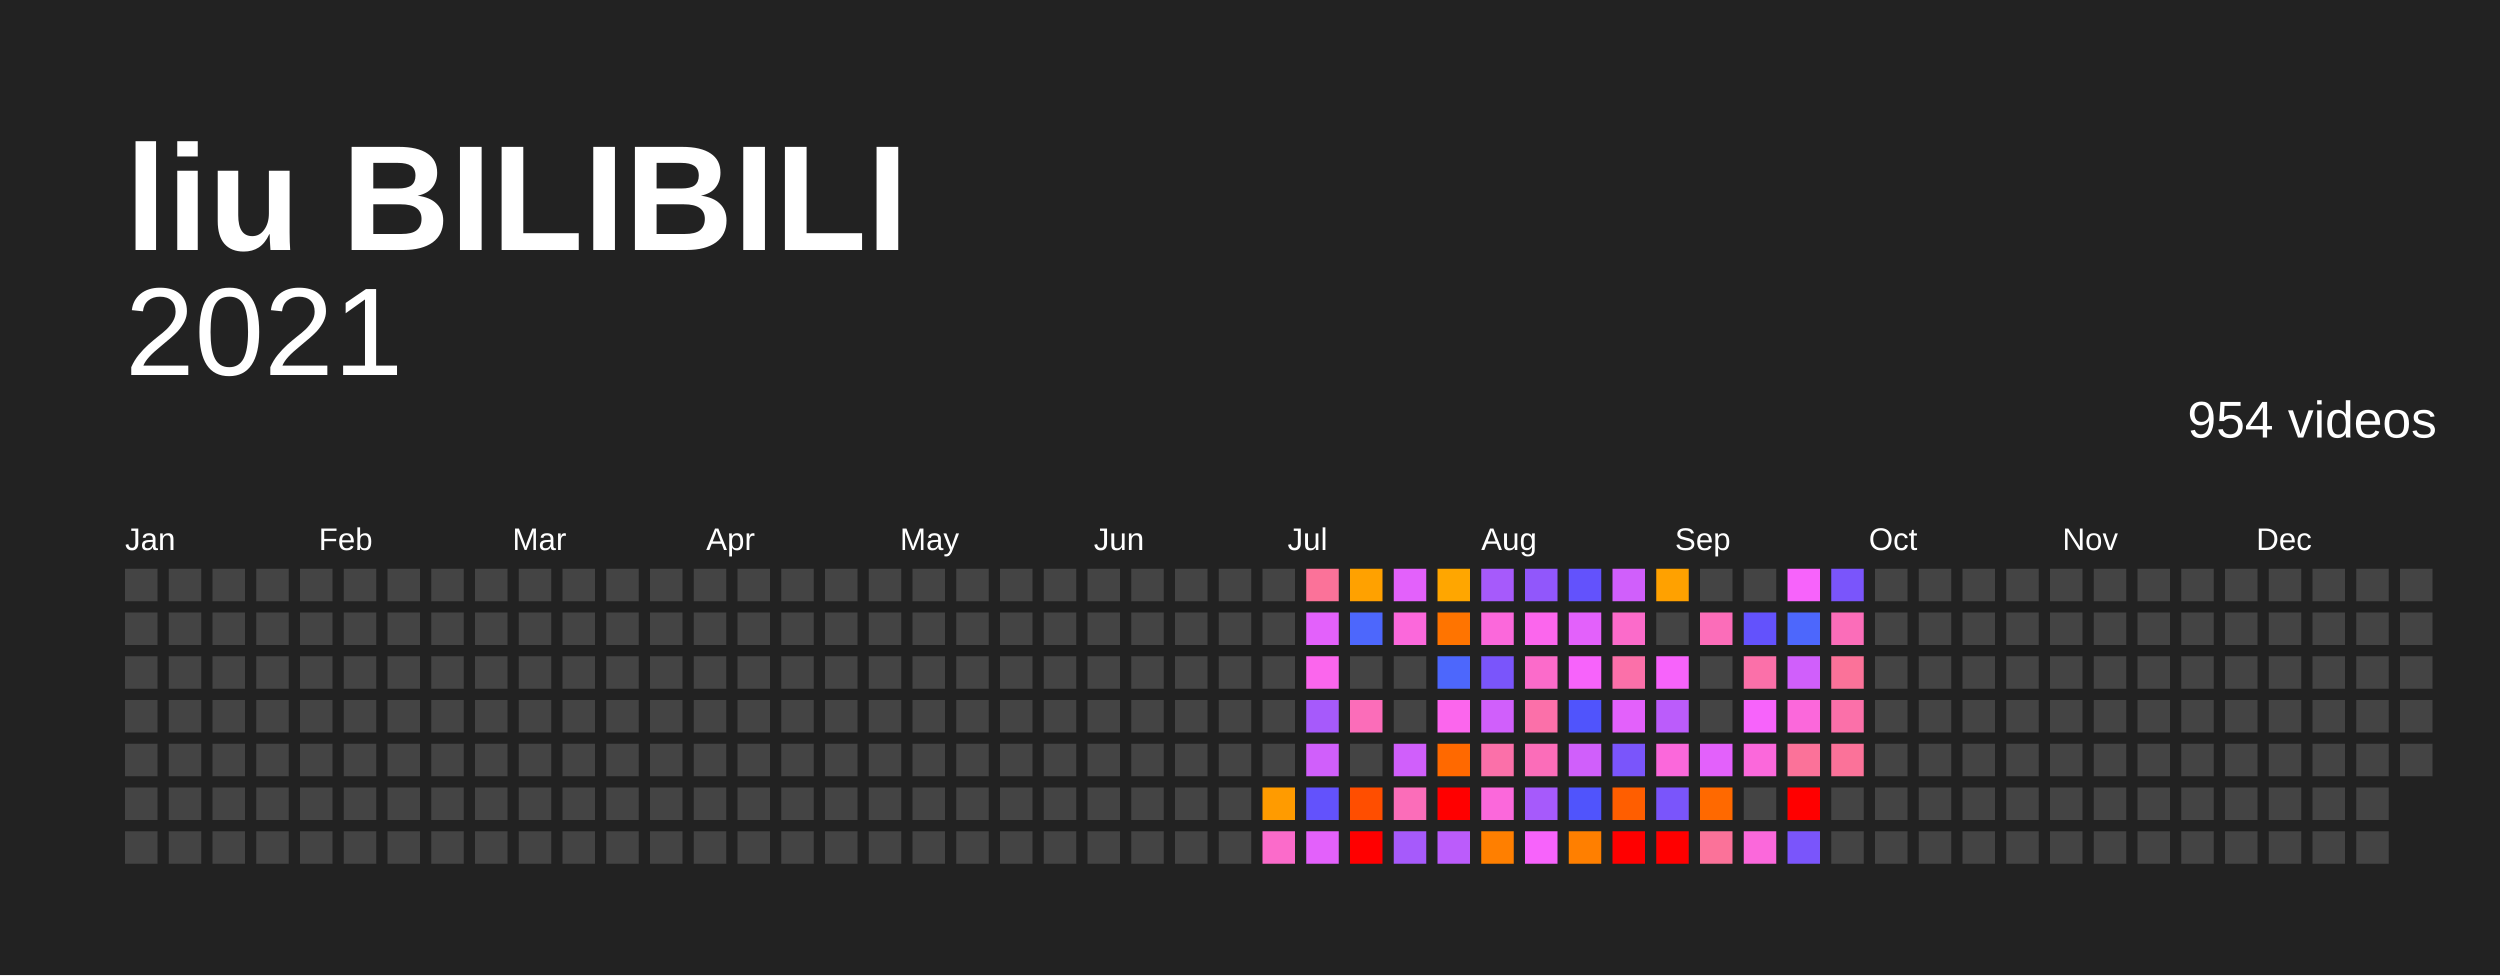
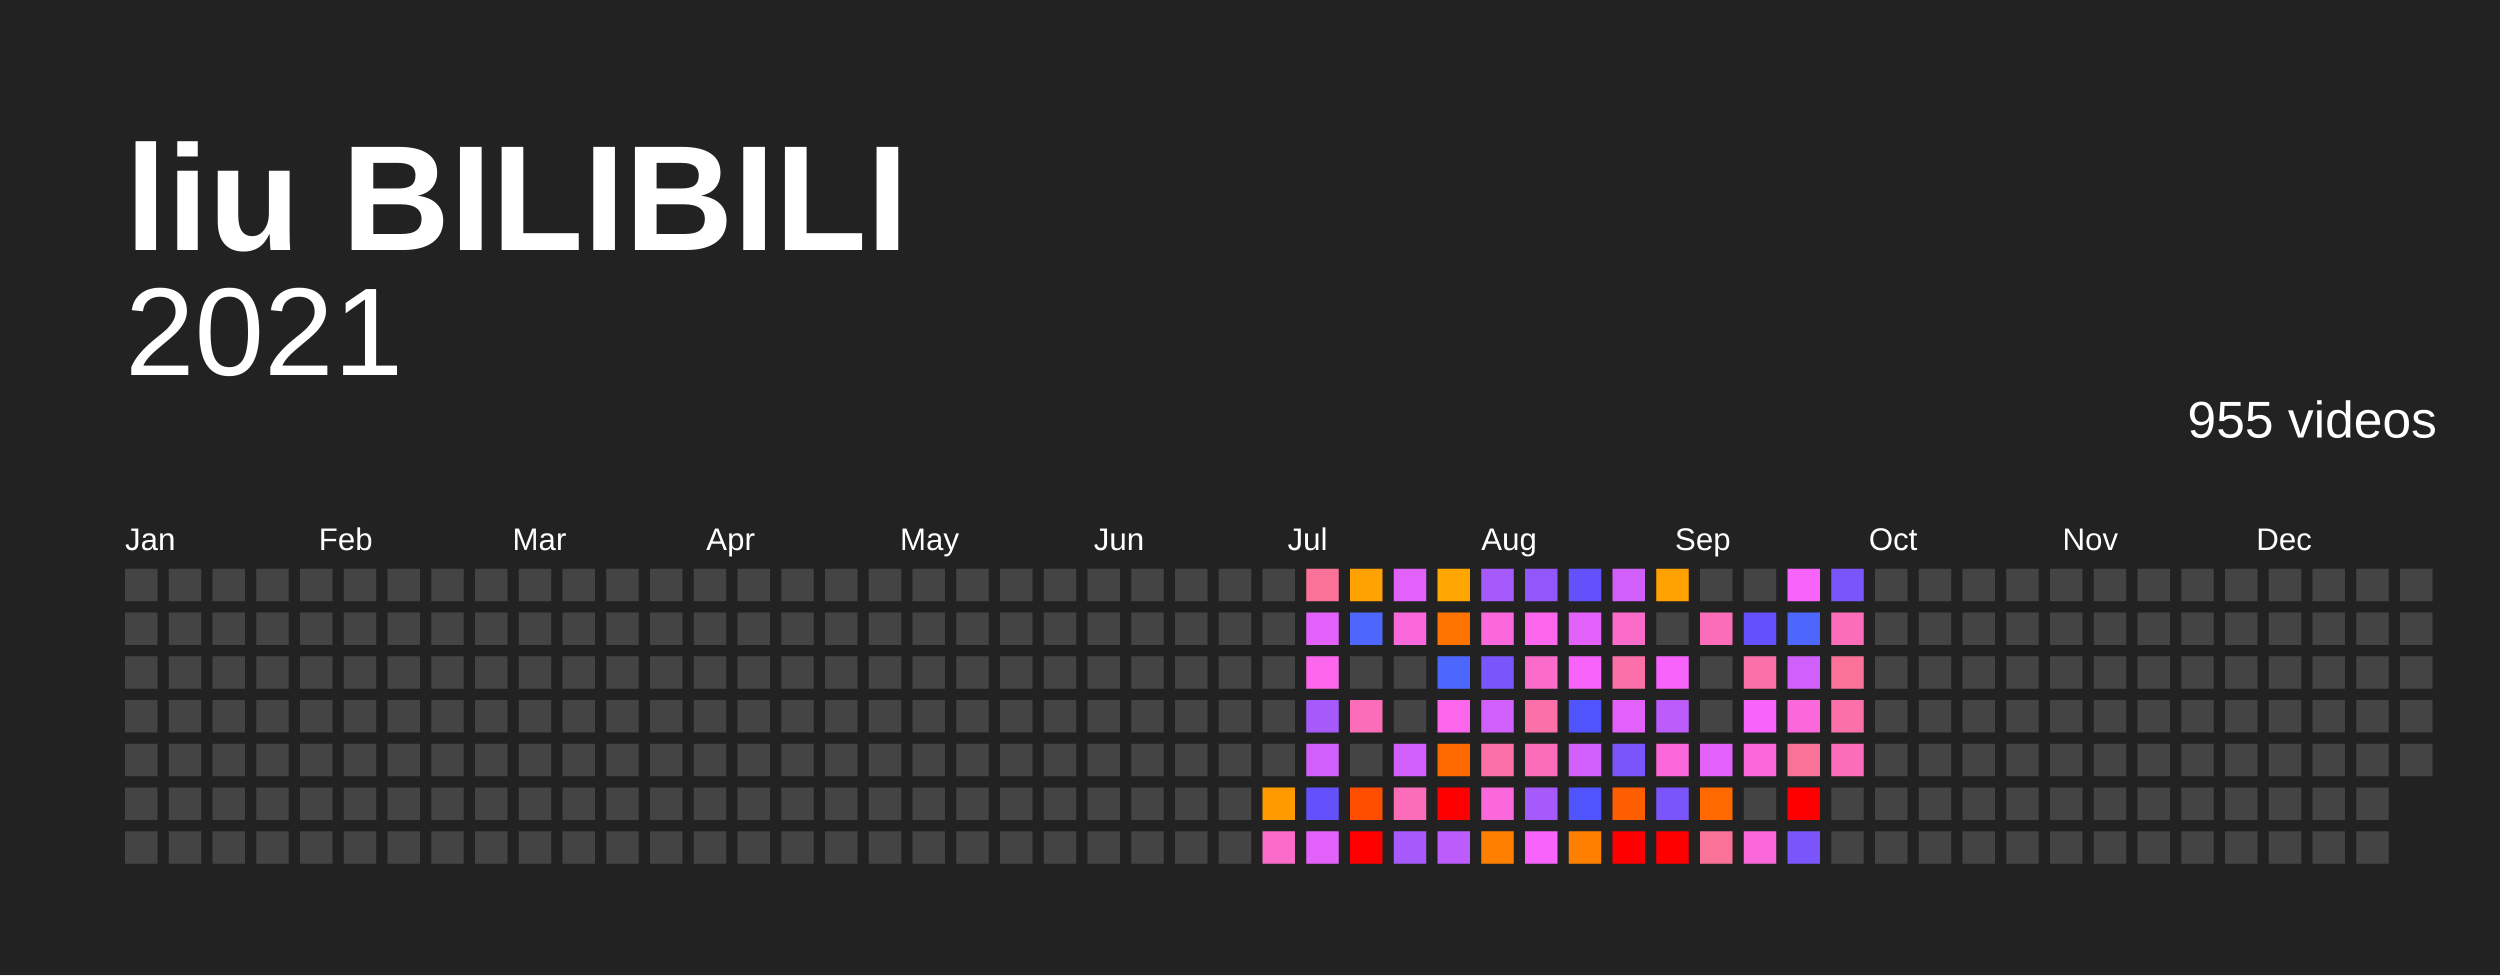
<svg xmlns="http://www.w3.org/2000/svg" baseProfile="full" height="78mm" version="1.1" viewBox="0,0,200,78" width="200mm">
  <defs />
  <rect fill="#222222" height="78" width="200" x="0" y="0" />
  <text fill="#FFFFFF" style="font-size:12px; font-family:Arial; font-weight:bold;" x="10" y="20">liu BILIBILI</text>
  <text alignment-baseline="hanging" fill="#FFFFFF" style="font-size:10.0px; font-family:Arial;" x="10" y="30">2021</text>
-   <text alignment-baseline="hanging" fill="#FFFFFF" style="font-size:4.125px; font-family:Arial;" x="175" y="35">954 videos</text>
+   <text alignment-baseline="hanging" fill="#FFFFFF" style="font-size:4.125px; font-family:Arial;" x="175" y="35">955 videos</text>
  <text fill="#FFFFFF" style="font-size:2.5px; font-family:Arial" x="10.0" y="44">Jan</text>
  <text fill="#FFFFFF" style="font-size:2.5px; font-family:Arial" x="25.5" y="44">Feb</text>
  <text fill="#FFFFFF" style="font-size:2.5px; font-family:Arial" x="41.0" y="44">Mar</text>
  <text fill="#FFFFFF" style="font-size:2.5px; font-family:Arial" x="56.5" y="44">Apr</text>
  <text fill="#FFFFFF" style="font-size:2.5px; font-family:Arial" x="72.0" y="44">May</text>
  <text fill="#FFFFFF" style="font-size:2.5px; font-family:Arial" x="87.5" y="44">Jun</text>
  <text fill="#FFFFFF" style="font-size:2.5px; font-family:Arial" x="103.0" y="44">Jul</text>
  <text fill="#FFFFFF" style="font-size:2.5px; font-family:Arial" x="118.5" y="44">Aug</text>
  <text fill="#FFFFFF" style="font-size:2.5px; font-family:Arial" x="134.0" y="44">Sep</text>
  <text fill="#FFFFFF" style="font-size:2.5px; font-family:Arial" x="149.5" y="44">Oct</text>
  <text fill="#FFFFFF" style="font-size:2.5px; font-family:Arial" x="165.0" y="44">Nov</text>
  <text fill="#FFFFFF" style="font-size:2.5px; font-family:Arial" x="180.5" y="44">Dec</text>
  <rect fill="#444444" height="2.6" width="2.6" x="10.0" y="45.5" />
  <rect fill="#444444" height="2.6" width="2.6" x="10.0" y="49.0" />
  <rect fill="#444444" height="2.6" width="2.6" x="10.0" y="52.5" />
  <rect fill="#444444" height="2.6" width="2.6" x="10.0" y="56.0" />
  <rect fill="#444444" height="2.6" width="2.6" x="10.0" y="59.5" />
  <rect fill="#444444" height="2.6" width="2.6" x="10.0" y="63.0" />
  <rect fill="#444444" height="2.6" width="2.6" x="10.0" y="66.5" />
  <rect fill="#444444" height="2.6" width="2.6" x="13.5" y="45.5" />
  <rect fill="#444444" height="2.6" width="2.6" x="13.5" y="49.0" />
  <rect fill="#444444" height="2.6" width="2.6" x="13.5" y="52.5" />
  <rect fill="#444444" height="2.6" width="2.6" x="13.5" y="56.0" />
  <rect fill="#444444" height="2.6" width="2.6" x="13.5" y="59.5" />
  <rect fill="#444444" height="2.6" width="2.6" x="13.5" y="63.0" />
  <rect fill="#444444" height="2.6" width="2.6" x="13.5" y="66.5" />
  <rect fill="#444444" height="2.6" width="2.6" x="17.0" y="45.5" />
  <rect fill="#444444" height="2.6" width="2.6" x="17.0" y="49.0" />
  <rect fill="#444444" height="2.6" width="2.6" x="17.0" y="52.5" />
  <rect fill="#444444" height="2.6" width="2.6" x="17.0" y="56.0" />
  <rect fill="#444444" height="2.6" width="2.6" x="17.0" y="59.5" />
  <rect fill="#444444" height="2.6" width="2.6" x="17.0" y="63.0" />
  <rect fill="#444444" height="2.6" width="2.6" x="17.0" y="66.5" />
  <rect fill="#444444" height="2.6" width="2.6" x="20.5" y="45.5" />
  <rect fill="#444444" height="2.6" width="2.6" x="20.5" y="49.0" />
  <rect fill="#444444" height="2.6" width="2.6" x="20.5" y="52.5" />
  <rect fill="#444444" height="2.6" width="2.6" x="20.5" y="56.0" />
  <rect fill="#444444" height="2.6" width="2.6" x="20.5" y="59.5" />
  <rect fill="#444444" height="2.6" width="2.6" x="20.5" y="63.0" />
  <rect fill="#444444" height="2.6" width="2.6" x="20.5" y="66.5" />
  <rect fill="#444444" height="2.6" width="2.6" x="24.0" y="45.5" />
  <rect fill="#444444" height="2.6" width="2.6" x="24.0" y="49.0" />
  <rect fill="#444444" height="2.6" width="2.6" x="24.0" y="52.5" />
  <rect fill="#444444" height="2.6" width="2.6" x="24.0" y="56.0" />
  <rect fill="#444444" height="2.6" width="2.6" x="24.0" y="59.5" />
  <rect fill="#444444" height="2.6" width="2.6" x="24.0" y="63.0" />
  <rect fill="#444444" height="2.6" width="2.6" x="24.0" y="66.5" />
  <rect fill="#444444" height="2.6" width="2.6" x="27.5" y="45.5" />
  <rect fill="#444444" height="2.6" width="2.6" x="27.5" y="49.0" />
  <rect fill="#444444" height="2.6" width="2.6" x="27.5" y="52.5" />
  <rect fill="#444444" height="2.6" width="2.6" x="27.5" y="56.0" />
  <rect fill="#444444" height="2.6" width="2.6" x="27.5" y="59.5" />
  <rect fill="#444444" height="2.6" width="2.6" x="27.5" y="63.0" />
  <rect fill="#444444" height="2.6" width="2.6" x="27.5" y="66.5" />
  <rect fill="#444444" height="2.6" width="2.6" x="31.0" y="45.5" />
  <rect fill="#444444" height="2.6" width="2.6" x="31.0" y="49.0" />
  <rect fill="#444444" height="2.6" width="2.6" x="31.0" y="52.5" />
  <rect fill="#444444" height="2.6" width="2.6" x="31.0" y="56.0" />
  <rect fill="#444444" height="2.6" width="2.6" x="31.0" y="59.5" />
  <rect fill="#444444" height="2.6" width="2.6" x="31.0" y="63.0" />
  <rect fill="#444444" height="2.6" width="2.6" x="31.0" y="66.5" />
  <rect fill="#444444" height="2.6" width="2.6" x="34.5" y="45.5" />
  <rect fill="#444444" height="2.6" width="2.6" x="34.5" y="49.0" />
  <rect fill="#444444" height="2.6" width="2.6" x="34.5" y="52.5" />
  <rect fill="#444444" height="2.6" width="2.6" x="34.5" y="56.0" />
  <rect fill="#444444" height="2.6" width="2.6" x="34.5" y="59.5" />
  <rect fill="#444444" height="2.6" width="2.6" x="34.5" y="63.0" />
  <rect fill="#444444" height="2.6" width="2.6" x="34.5" y="66.5" />
  <rect fill="#444444" height="2.6" width="2.6" x="38.0" y="45.5" />
  <rect fill="#444444" height="2.6" width="2.6" x="38.0" y="49.0" />
  <rect fill="#444444" height="2.6" width="2.6" x="38.0" y="52.5" />
  <rect fill="#444444" height="2.6" width="2.6" x="38.0" y="56.0" />
  <rect fill="#444444" height="2.6" width="2.6" x="38.0" y="59.5" />
  <rect fill="#444444" height="2.6" width="2.6" x="38.0" y="63.0" />
  <rect fill="#444444" height="2.6" width="2.6" x="38.0" y="66.5" />
  <rect fill="#444444" height="2.6" width="2.6" x="41.5" y="45.5" />
  <rect fill="#444444" height="2.6" width="2.6" x="41.5" y="49.0" />
  <rect fill="#444444" height="2.6" width="2.6" x="41.5" y="52.5" />
  <rect fill="#444444" height="2.6" width="2.6" x="41.5" y="56.0" />
  <rect fill="#444444" height="2.6" width="2.6" x="41.5" y="59.5" />
  <rect fill="#444444" height="2.6" width="2.6" x="41.5" y="63.0" />
  <rect fill="#444444" height="2.6" width="2.6" x="41.5" y="66.5" />
  <rect fill="#444444" height="2.6" width="2.6" x="45.0" y="45.5" />
  <rect fill="#444444" height="2.6" width="2.6" x="45.0" y="49.0" />
  <rect fill="#444444" height="2.6" width="2.6" x="45.0" y="52.5" />
  <rect fill="#444444" height="2.6" width="2.6" x="45.0" y="56.0" />
  <rect fill="#444444" height="2.6" width="2.6" x="45.0" y="59.5" />
  <rect fill="#444444" height="2.6" width="2.6" x="45.0" y="63.0" />
  <rect fill="#444444" height="2.6" width="2.6" x="45.0" y="66.5" />
  <rect fill="#444444" height="2.6" width="2.6" x="48.5" y="45.5" />
  <rect fill="#444444" height="2.6" width="2.6" x="48.5" y="49.0" />
  <rect fill="#444444" height="2.6" width="2.6" x="48.5" y="52.5" />
  <rect fill="#444444" height="2.6" width="2.6" x="48.5" y="56.0" />
  <rect fill="#444444" height="2.6" width="2.6" x="48.5" y="59.5" />
  <rect fill="#444444" height="2.6" width="2.6" x="48.5" y="63.0" />
  <rect fill="#444444" height="2.6" width="2.6" x="48.5" y="66.5" />
  <rect fill="#444444" height="2.6" width="2.6" x="52.0" y="45.5" />
  <rect fill="#444444" height="2.6" width="2.6" x="52.0" y="49.0" />
  <rect fill="#444444" height="2.6" width="2.6" x="52.0" y="52.5" />
  <rect fill="#444444" height="2.6" width="2.6" x="52.0" y="56.0" />
  <rect fill="#444444" height="2.6" width="2.6" x="52.0" y="59.5" />
  <rect fill="#444444" height="2.6" width="2.6" x="52.0" y="63.0" />
  <rect fill="#444444" height="2.6" width="2.6" x="52.0" y="66.5" />
  <rect fill="#444444" height="2.6" width="2.6" x="55.5" y="45.5" />
  <rect fill="#444444" height="2.6" width="2.6" x="55.5" y="49.0" />
  <rect fill="#444444" height="2.6" width="2.6" x="55.5" y="52.5" />
  <rect fill="#444444" height="2.6" width="2.6" x="55.5" y="56.0" />
  <rect fill="#444444" height="2.6" width="2.6" x="55.5" y="59.5" />
  <rect fill="#444444" height="2.6" width="2.6" x="55.5" y="63.0" />
  <rect fill="#444444" height="2.6" width="2.6" x="55.5" y="66.5" />
  <rect fill="#444444" height="2.6" width="2.6" x="59.0" y="45.5" />
  <rect fill="#444444" height="2.6" width="2.6" x="59.0" y="49.0" />
  <rect fill="#444444" height="2.6" width="2.6" x="59.0" y="52.5" />
  <rect fill="#444444" height="2.6" width="2.6" x="59.0" y="56.0" />
  <rect fill="#444444" height="2.6" width="2.6" x="59.0" y="59.5" />
  <rect fill="#444444" height="2.6" width="2.6" x="59.0" y="63.0" />
  <rect fill="#444444" height="2.6" width="2.6" x="59.0" y="66.5" />
  <rect fill="#444444" height="2.6" width="2.6" x="62.5" y="45.5" />
  <rect fill="#444444" height="2.6" width="2.6" x="62.5" y="49.0" />
  <rect fill="#444444" height="2.6" width="2.6" x="62.5" y="52.5" />
  <rect fill="#444444" height="2.6" width="2.6" x="62.5" y="56.0" />
  <rect fill="#444444" height="2.6" width="2.6" x="62.5" y="59.5" />
  <rect fill="#444444" height="2.6" width="2.6" x="62.5" y="63.0" />
  <rect fill="#444444" height="2.6" width="2.6" x="62.5" y="66.5" />
  <rect fill="#444444" height="2.6" width="2.6" x="66.0" y="45.5" />
  <rect fill="#444444" height="2.6" width="2.6" x="66.0" y="49.0" />
  <rect fill="#444444" height="2.6" width="2.6" x="66.0" y="52.5" />
  <rect fill="#444444" height="2.6" width="2.6" x="66.0" y="56.0" />
  <rect fill="#444444" height="2.6" width="2.6" x="66.0" y="59.5" />
  <rect fill="#444444" height="2.6" width="2.6" x="66.0" y="63.0" />
  <rect fill="#444444" height="2.6" width="2.6" x="66.0" y="66.5" />
  <rect fill="#444444" height="2.6" width="2.6" x="69.5" y="45.5" />
  <rect fill="#444444" height="2.6" width="2.6" x="69.5" y="49.0" />
  <rect fill="#444444" height="2.6" width="2.6" x="69.5" y="52.5" />
  <rect fill="#444444" height="2.6" width="2.6" x="69.5" y="56.0" />
  <rect fill="#444444" height="2.6" width="2.6" x="69.5" y="59.5" />
  <rect fill="#444444" height="2.6" width="2.6" x="69.5" y="63.0" />
  <rect fill="#444444" height="2.6" width="2.6" x="69.5" y="66.5" />
  <rect fill="#444444" height="2.6" width="2.6" x="73.0" y="45.5" />
  <rect fill="#444444" height="2.6" width="2.6" x="73.0" y="49.0" />
  <rect fill="#444444" height="2.6" width="2.6" x="73.0" y="52.5" />
  <rect fill="#444444" height="2.6" width="2.6" x="73.0" y="56.0" />
  <rect fill="#444444" height="2.6" width="2.6" x="73.0" y="59.5" />
  <rect fill="#444444" height="2.6" width="2.6" x="73.0" y="63.0" />
  <rect fill="#444444" height="2.6" width="2.6" x="73.0" y="66.5" />
  <rect fill="#444444" height="2.6" width="2.6" x="76.5" y="45.5" />
  <rect fill="#444444" height="2.6" width="2.6" x="76.5" y="49.0" />
  <rect fill="#444444" height="2.6" width="2.6" x="76.5" y="52.5" />
  <rect fill="#444444" height="2.6" width="2.6" x="76.5" y="56.0" />
  <rect fill="#444444" height="2.6" width="2.6" x="76.5" y="59.5" />
  <rect fill="#444444" height="2.6" width="2.6" x="76.5" y="63.0" />
  <rect fill="#444444" height="2.6" width="2.6" x="76.5" y="66.5" />
  <rect fill="#444444" height="2.6" width="2.6" x="80.0" y="45.5" />
  <rect fill="#444444" height="2.6" width="2.6" x="80.0" y="49.0" />
  <rect fill="#444444" height="2.6" width="2.6" x="80.0" y="52.5" />
  <rect fill="#444444" height="2.6" width="2.6" x="80.0" y="56.0" />
  <rect fill="#444444" height="2.6" width="2.6" x="80.0" y="59.5" />
  <rect fill="#444444" height="2.6" width="2.6" x="80.0" y="63.0" />
  <rect fill="#444444" height="2.6" width="2.6" x="80.0" y="66.5" />
  <rect fill="#444444" height="2.6" width="2.6" x="83.5" y="45.5" />
  <rect fill="#444444" height="2.6" width="2.6" x="83.5" y="49.0" />
  <rect fill="#444444" height="2.6" width="2.6" x="83.5" y="52.5" />
  <rect fill="#444444" height="2.6" width="2.6" x="83.5" y="56.0" />
  <rect fill="#444444" height="2.6" width="2.6" x="83.5" y="59.5" />
  <rect fill="#444444" height="2.6" width="2.6" x="83.5" y="63.0" />
  <rect fill="#444444" height="2.6" width="2.6" x="83.5" y="66.5" />
  <rect fill="#444444" height="2.6" width="2.6" x="87.0" y="45.5" />
  <rect fill="#444444" height="2.6" width="2.6" x="87.0" y="49.0" />
  <rect fill="#444444" height="2.6" width="2.6" x="87.0" y="52.5" />
  <rect fill="#444444" height="2.6" width="2.6" x="87.0" y="56.0" />
  <rect fill="#444444" height="2.6" width="2.6" x="87.0" y="59.5" />
  <rect fill="#444444" height="2.6" width="2.6" x="87.0" y="63.0" />
  <rect fill="#444444" height="2.6" width="2.6" x="87.0" y="66.5" />
  <rect fill="#444444" height="2.6" width="2.6" x="90.5" y="45.5" />
  <rect fill="#444444" height="2.6" width="2.6" x="90.5" y="49.0" />
  <rect fill="#444444" height="2.6" width="2.6" x="90.5" y="52.5" />
  <rect fill="#444444" height="2.6" width="2.6" x="90.5" y="56.0" />
  <rect fill="#444444" height="2.6" width="2.6" x="90.5" y="59.5" />
  <rect fill="#444444" height="2.6" width="2.6" x="90.5" y="63.0" />
  <rect fill="#444444" height="2.6" width="2.6" x="90.5" y="66.5" />
  <rect fill="#444444" height="2.6" width="2.6" x="94.0" y="45.5" />
  <rect fill="#444444" height="2.6" width="2.6" x="94.0" y="49.0" />
  <rect fill="#444444" height="2.6" width="2.6" x="94.0" y="52.5" />
  <rect fill="#444444" height="2.6" width="2.6" x="94.0" y="56.0" />
  <rect fill="#444444" height="2.6" width="2.6" x="94.0" y="59.5" />
  <rect fill="#444444" height="2.6" width="2.6" x="94.0" y="63.0" />
  <rect fill="#444444" height="2.6" width="2.6" x="94.0" y="66.5" />
  <rect fill="#444444" height="2.6" width="2.6" x="97.5" y="45.5" />
  <rect fill="#444444" height="2.6" width="2.6" x="97.5" y="49.0" />
  <rect fill="#444444" height="2.6" width="2.6" x="97.5" y="52.5" />
  <rect fill="#444444" height="2.6" width="2.6" x="97.5" y="56.0" />
  <rect fill="#444444" height="2.6" width="2.6" x="97.5" y="59.5" />
  <rect fill="#444444" height="2.6" width="2.6" x="97.5" y="63.0" />
  <rect fill="#444444" height="2.6" width="2.6" x="97.5" y="66.5" />
  <rect fill="#444444" height="2.6" width="2.6" x="101.0" y="45.5" />
  <rect fill="#444444" height="2.6" width="2.6" x="101.0" y="49.0" />
  <rect fill="#444444" height="2.6" width="2.6" x="101.0" y="52.5" />
  <rect fill="#444444" height="2.6" width="2.6" x="101.0" y="56.0" />
  <rect fill="#444444" height="2.6" width="2.6" x="101.0" y="59.5" />
  <rect fill="#ff9b00" height="2.6" width="2.6" x="101.0" y="63.0" />
  <rect fill="#fb6bca" height="2.6" width="2.6" x="101.0" y="66.5" />
  <rect fill="#fb7299" height="2.6" width="2.6" x="104.5" y="45.5" />
  <rect fill="#e361fb" height="2.6" width="2.6" x="104.5" y="49.0" />
  <rect fill="#fb66ed" height="2.6" width="2.6" x="104.5" y="52.5" />
  <rect fill="#a65afb" height="2.6" width="2.6" x="104.5" y="56.0" />
  <rect fill="#d05ffb" height="2.6" width="2.6" x="104.5" y="59.5" />
  <rect fill="#6352fc" height="2.6" width="2.6" x="104.5" y="63.0" />
  <rect fill="#e361fb" height="2.6" width="2.6" x="104.5" y="66.5" />
  <rect fill="#ffa100" height="2.6" width="2.6" x="108.0" y="45.5" />
  <rect fill="#4d67fc" height="2.6" width="2.6" x="108.0" y="49.0" />
  <rect fill="#444444" height="2.6" width="2.6" x="108.0" y="52.5" />
  <rect fill="#fb6db9" height="2.6" width="2.6" x="108.0" y="56.0" />
  <rect fill="#444444" height="2.6" width="2.6" x="108.0" y="59.5" />
  <rect fill="#ff4e00" height="2.6" width="2.6" x="108.0" y="63.0" />
  <rect fill="red" height="2.6" width="2.6" x="108.0" y="66.5" />
  <rect fill="#e361fb" height="2.6" width="2.6" x="111.5" y="45.5" />
  <rect fill="#fb68db" height="2.6" width="2.6" x="111.5" y="49.0" />
  <rect fill="#444444" height="2.6" width="2.6" x="111.5" y="52.5" />
  <rect fill="#444444" height="2.6" width="2.6" x="111.5" y="56.0" />
  <rect fill="#d05ffb" height="2.6" width="2.6" x="111.5" y="59.5" />
  <rect fill="#fb6db9" height="2.6" width="2.6" x="111.5" y="63.0" />
  <rect fill="#a65afb" height="2.6" width="2.6" x="111.5" y="66.5" />
  <rect fill="#ffa600" height="2.6" width="2.6" x="115.0" y="45.5" />
  <rect fill="#ff7400" height="2.6" width="2.6" x="115.0" y="49.0" />
  <rect fill="#4d67fc" height="2.6" width="2.6" x="115.0" y="52.5" />
  <rect fill="#fb66ed" height="2.6" width="2.6" x="115.0" y="56.0" />
  <rect fill="#ff6900" height="2.6" width="2.6" x="115.0" y="59.5" />
  <rect fill="red" height="2.6" width="2.6" x="115.0" y="63.0" />
  <rect fill="#bb5cfb" height="2.6" width="2.6" x="115.0" y="66.5" />
  <rect fill="#a65afb" height="2.6" width="2.6" x="118.5" y="45.5" />
  <rect fill="#fb68db" height="2.6" width="2.6" x="118.5" y="49.0" />
  <rect fill="#7a55fb" height="2.6" width="2.6" x="118.5" y="52.5" />
  <rect fill="#d05ffb" height="2.6" width="2.6" x="118.5" y="56.0" />
  <rect fill="#fb70a9" height="2.6" width="2.6" x="118.5" y="59.5" />
  <rect fill="#fb68db" height="2.6" width="2.6" x="118.5" y="63.0" />
  <rect fill="#ff7f00" height="2.6" width="2.6" x="118.5" y="66.5" />
  <rect fill="#9157fb" height="2.6" width="2.6" x="122.0" y="45.5" />
  <rect fill="#fb66ed" height="2.6" width="2.6" x="122.0" y="49.0" />
  <rect fill="#fb6bca" height="2.6" width="2.6" x="122.0" y="52.5" />
  <rect fill="#fb70a9" height="2.6" width="2.6" x="122.0" y="56.0" />
  <rect fill="#fb6db9" height="2.6" width="2.6" x="122.0" y="59.5" />
  <rect fill="#a65afb" height="2.6" width="2.6" x="122.0" y="63.0" />
  <rect fill="#f763fb" height="2.6" width="2.6" x="122.0" y="66.5" />
  <rect fill="#6352fc" height="2.6" width="2.6" x="125.5" y="45.5" />
  <rect fill="#e361fb" height="2.6" width="2.6" x="125.5" y="49.0" />
  <rect fill="#f763fb" height="2.6" width="2.6" x="125.5" y="52.5" />
  <rect fill="#5054fc" height="2.6" width="2.6" x="125.5" y="56.0" />
  <rect fill="#d05ffb" height="2.6" width="2.6" x="125.5" y="59.5" />
  <rect fill="#5054fc" height="2.6" width="2.6" x="125.5" y="63.0" />
  <rect fill="#ff7f00" height="2.6" width="2.6" x="125.5" y="66.5" />
  <rect fill="#d05ffb" height="2.6" width="2.6" x="129.0" y="45.5" />
  <rect fill="#fb6bca" height="2.6" width="2.6" x="129.0" y="49.0" />
  <rect fill="#fb70a9" height="2.6" width="2.6" x="129.0" y="52.5" />
  <rect fill="#e361fb" height="2.6" width="2.6" x="129.0" y="56.0" />
  <rect fill="#7a55fb" height="2.6" width="2.6" x="129.0" y="59.5" />
  <rect fill="#ff5e00" height="2.6" width="2.6" x="129.0" y="63.0" />
  <rect fill="red" height="2.6" width="2.6" x="129.0" y="66.5" />
  <rect fill="#ffa100" height="2.6" width="2.6" x="132.5" y="45.5" />
  <rect fill="#444444" height="2.6" width="2.6" x="132.5" y="49.0" />
  <rect fill="#f763fb" height="2.6" width="2.6" x="132.5" y="52.5" />
  <rect fill="#bb5cfb" height="2.6" width="2.6" x="132.5" y="56.0" />
  <rect fill="#fb68db" height="2.6" width="2.6" x="132.5" y="59.5" />
  <rect fill="#7a55fb" height="2.6" width="2.6" x="132.5" y="63.0" />
  <rect fill="red" height="2.6" width="2.6" x="132.5" y="66.5" />
  <rect fill="#444444" height="2.6" width="2.6" x="136.0" y="45.5" />
  <rect fill="#fb6db9" height="2.6" width="2.6" x="136.0" y="49.0" />
  <rect fill="#444444" height="2.6" width="2.6" x="136.0" y="52.5" />
  <rect fill="#444444" height="2.6" width="2.6" x="136.0" y="56.0" />
  <rect fill="#e361fb" height="2.6" width="2.6" x="136.0" y="59.5" />
  <rect fill="#ff6900" height="2.6" width="2.6" x="136.0" y="63.0" />
  <rect fill="#fb7299" height="2.6" width="2.6" x="136.0" y="66.5" />
  <rect fill="#444444" height="2.6" width="2.6" x="139.5" y="45.5" />
  <rect fill="#6352fc" height="2.6" width="2.6" x="139.5" y="49.0" />
  <rect fill="#fb70a9" height="2.6" width="2.6" x="139.5" y="52.5" />
  <rect fill="#f763fb" height="2.6" width="2.6" x="139.5" y="56.0" />
  <rect fill="#fb68db" height="2.6" width="2.6" x="139.5" y="59.5" />
  <rect fill="#444444" height="2.6" width="2.6" x="139.5" y="63.0" />
  <rect fill="#fb68db" height="2.6" width="2.6" x="139.5" y="66.5" />
  <rect fill="#f763fb" height="2.6" width="2.6" x="143.0" y="45.5" />
  <rect fill="#4d67fc" height="2.6" width="2.6" x="143.0" y="49.0" />
  <rect fill="#d05ffb" height="2.6" width="2.6" x="143.0" y="52.5" />
  <rect fill="#fb68db" height="2.6" width="2.6" x="143.0" y="56.0" />
  <rect fill="#fb7299" height="2.6" width="2.6" x="143.0" y="59.5" />
  <rect fill="red" height="2.6" width="2.6" x="143.0" y="63.0" />
  <rect fill="#7a55fb" height="2.6" width="2.6" x="143.0" y="66.5" />
  <rect fill="#7a55fb" height="2.6" width="2.6" x="146.5" y="45.5" />
  <rect fill="#fb6db9" height="2.6" width="2.6" x="146.5" y="49.0" />
  <rect fill="#fb7299" height="2.6" width="2.6" x="146.5" y="52.5" />
  <rect fill="#fb70a9" height="2.6" width="2.6" x="146.5" y="56.0" />
-   <rect fill="#fb7299" height="2.6" width="2.6" x="146.5" y="59.5" />
+   <rect fill="#fb6db9" height="2.6" width="2.6" x="146.5" y="59.5" />
  <rect fill="#444444" height="2.6" width="2.6" x="146.5" y="63.0" />
  <rect fill="#444444" height="2.6" width="2.6" x="146.5" y="66.5" />
  <rect fill="#444444" height="2.6" width="2.6" x="150.0" y="45.5" />
  <rect fill="#444444" height="2.6" width="2.6" x="150.0" y="49.0" />
  <rect fill="#444444" height="2.6" width="2.6" x="150.0" y="52.5" />
  <rect fill="#444444" height="2.6" width="2.6" x="150.0" y="56.0" />
  <rect fill="#444444" height="2.6" width="2.6" x="150.0" y="59.5" />
  <rect fill="#444444" height="2.6" width="2.6" x="150.0" y="63.0" />
  <rect fill="#444444" height="2.6" width="2.6" x="150.0" y="66.5" />
  <rect fill="#444444" height="2.6" width="2.6" x="153.5" y="45.5" />
  <rect fill="#444444" height="2.6" width="2.6" x="153.5" y="49.0" />
  <rect fill="#444444" height="2.6" width="2.6" x="153.5" y="52.5" />
  <rect fill="#444444" height="2.6" width="2.6" x="153.5" y="56.0" />
  <rect fill="#444444" height="2.6" width="2.6" x="153.5" y="59.5" />
  <rect fill="#444444" height="2.6" width="2.6" x="153.5" y="63.0" />
  <rect fill="#444444" height="2.6" width="2.6" x="153.5" y="66.5" />
  <rect fill="#444444" height="2.6" width="2.6" x="157.0" y="45.5" />
  <rect fill="#444444" height="2.6" width="2.6" x="157.0" y="49.0" />
  <rect fill="#444444" height="2.6" width="2.6" x="157.0" y="52.5" />
  <rect fill="#444444" height="2.6" width="2.6" x="157.0" y="56.0" />
  <rect fill="#444444" height="2.6" width="2.6" x="157.0" y="59.5" />
  <rect fill="#444444" height="2.6" width="2.6" x="157.0" y="63.0" />
  <rect fill="#444444" height="2.6" width="2.6" x="157.0" y="66.5" />
  <rect fill="#444444" height="2.6" width="2.6" x="160.5" y="45.5" />
  <rect fill="#444444" height="2.6" width="2.6" x="160.5" y="49.0" />
  <rect fill="#444444" height="2.6" width="2.6" x="160.5" y="52.5" />
  <rect fill="#444444" height="2.6" width="2.6" x="160.5" y="56.0" />
  <rect fill="#444444" height="2.6" width="2.6" x="160.5" y="59.5" />
  <rect fill="#444444" height="2.6" width="2.6" x="160.5" y="63.0" />
  <rect fill="#444444" height="2.6" width="2.6" x="160.5" y="66.5" />
  <rect fill="#444444" height="2.6" width="2.6" x="164.0" y="45.5" />
  <rect fill="#444444" height="2.6" width="2.6" x="164.0" y="49.0" />
  <rect fill="#444444" height="2.6" width="2.6" x="164.0" y="52.5" />
  <rect fill="#444444" height="2.6" width="2.6" x="164.0" y="56.0" />
  <rect fill="#444444" height="2.6" width="2.6" x="164.0" y="59.5" />
  <rect fill="#444444" height="2.6" width="2.6" x="164.0" y="63.0" />
  <rect fill="#444444" height="2.6" width="2.6" x="164.0" y="66.5" />
  <rect fill="#444444" height="2.6" width="2.6" x="167.5" y="45.5" />
  <rect fill="#444444" height="2.6" width="2.6" x="167.5" y="49.0" />
  <rect fill="#444444" height="2.6" width="2.6" x="167.5" y="52.5" />
  <rect fill="#444444" height="2.6" width="2.6" x="167.5" y="56.0" />
  <rect fill="#444444" height="2.6" width="2.6" x="167.5" y="59.5" />
  <rect fill="#444444" height="2.6" width="2.6" x="167.5" y="63.0" />
  <rect fill="#444444" height="2.6" width="2.6" x="167.5" y="66.5" />
  <rect fill="#444444" height="2.6" width="2.6" x="171.0" y="45.5" />
  <rect fill="#444444" height="2.6" width="2.6" x="171.0" y="49.0" />
  <rect fill="#444444" height="2.6" width="2.6" x="171.0" y="52.5" />
  <rect fill="#444444" height="2.6" width="2.6" x="171.0" y="56.0" />
  <rect fill="#444444" height="2.6" width="2.6" x="171.0" y="59.5" />
  <rect fill="#444444" height="2.6" width="2.6" x="171.0" y="63.0" />
  <rect fill="#444444" height="2.6" width="2.6" x="171.0" y="66.5" />
  <rect fill="#444444" height="2.6" width="2.6" x="174.5" y="45.5" />
  <rect fill="#444444" height="2.6" width="2.6" x="174.5" y="49.0" />
  <rect fill="#444444" height="2.6" width="2.6" x="174.5" y="52.5" />
  <rect fill="#444444" height="2.6" width="2.6" x="174.5" y="56.0" />
  <rect fill="#444444" height="2.6" width="2.6" x="174.5" y="59.5" />
  <rect fill="#444444" height="2.6" width="2.6" x="174.5" y="63.0" />
  <rect fill="#444444" height="2.6" width="2.6" x="174.5" y="66.5" />
  <rect fill="#444444" height="2.6" width="2.6" x="178.0" y="45.5" />
  <rect fill="#444444" height="2.6" width="2.6" x="178.0" y="49.0" />
  <rect fill="#444444" height="2.6" width="2.6" x="178.0" y="52.5" />
  <rect fill="#444444" height="2.6" width="2.6" x="178.0" y="56.0" />
  <rect fill="#444444" height="2.6" width="2.6" x="178.0" y="59.5" />
  <rect fill="#444444" height="2.6" width="2.6" x="178.0" y="63.0" />
  <rect fill="#444444" height="2.6" width="2.6" x="178.0" y="66.5" />
  <rect fill="#444444" height="2.6" width="2.6" x="181.5" y="45.5" />
  <rect fill="#444444" height="2.6" width="2.6" x="181.5" y="49.0" />
  <rect fill="#444444" height="2.6" width="2.6" x="181.5" y="52.5" />
  <rect fill="#444444" height="2.6" width="2.6" x="181.5" y="56.0" />
  <rect fill="#444444" height="2.6" width="2.6" x="181.5" y="59.5" />
  <rect fill="#444444" height="2.6" width="2.6" x="181.5" y="63.0" />
  <rect fill="#444444" height="2.6" width="2.6" x="181.5" y="66.5" />
  <rect fill="#444444" height="2.6" width="2.6" x="185.0" y="45.5" />
  <rect fill="#444444" height="2.6" width="2.6" x="185.0" y="49.0" />
  <rect fill="#444444" height="2.6" width="2.6" x="185.0" y="52.5" />
  <rect fill="#444444" height="2.6" width="2.6" x="185.0" y="56.0" />
  <rect fill="#444444" height="2.6" width="2.6" x="185.0" y="59.5" />
  <rect fill="#444444" height="2.6" width="2.6" x="185.0" y="63.0" />
  <rect fill="#444444" height="2.6" width="2.6" x="185.0" y="66.5" />
  <rect fill="#444444" height="2.6" width="2.6" x="188.5" y="45.5" />
  <rect fill="#444444" height="2.6" width="2.6" x="188.5" y="49.0" />
  <rect fill="#444444" height="2.6" width="2.6" x="188.5" y="52.5" />
  <rect fill="#444444" height="2.6" width="2.6" x="188.5" y="56.0" />
  <rect fill="#444444" height="2.6" width="2.6" x="188.5" y="59.5" />
  <rect fill="#444444" height="2.6" width="2.6" x="188.5" y="63.0" />
  <rect fill="#444444" height="2.6" width="2.6" x="188.5" y="66.5" />
  <rect fill="#444444" height="2.6" width="2.6" x="192.0" y="45.5" />
  <rect fill="#444444" height="2.6" width="2.6" x="192.0" y="49.0" />
  <rect fill="#444444" height="2.6" width="2.6" x="192.0" y="52.5" />
  <rect fill="#444444" height="2.6" width="2.6" x="192.0" y="56.0" />
  <rect fill="#444444" height="2.6" width="2.6" x="192.0" y="59.5" />
</svg>
